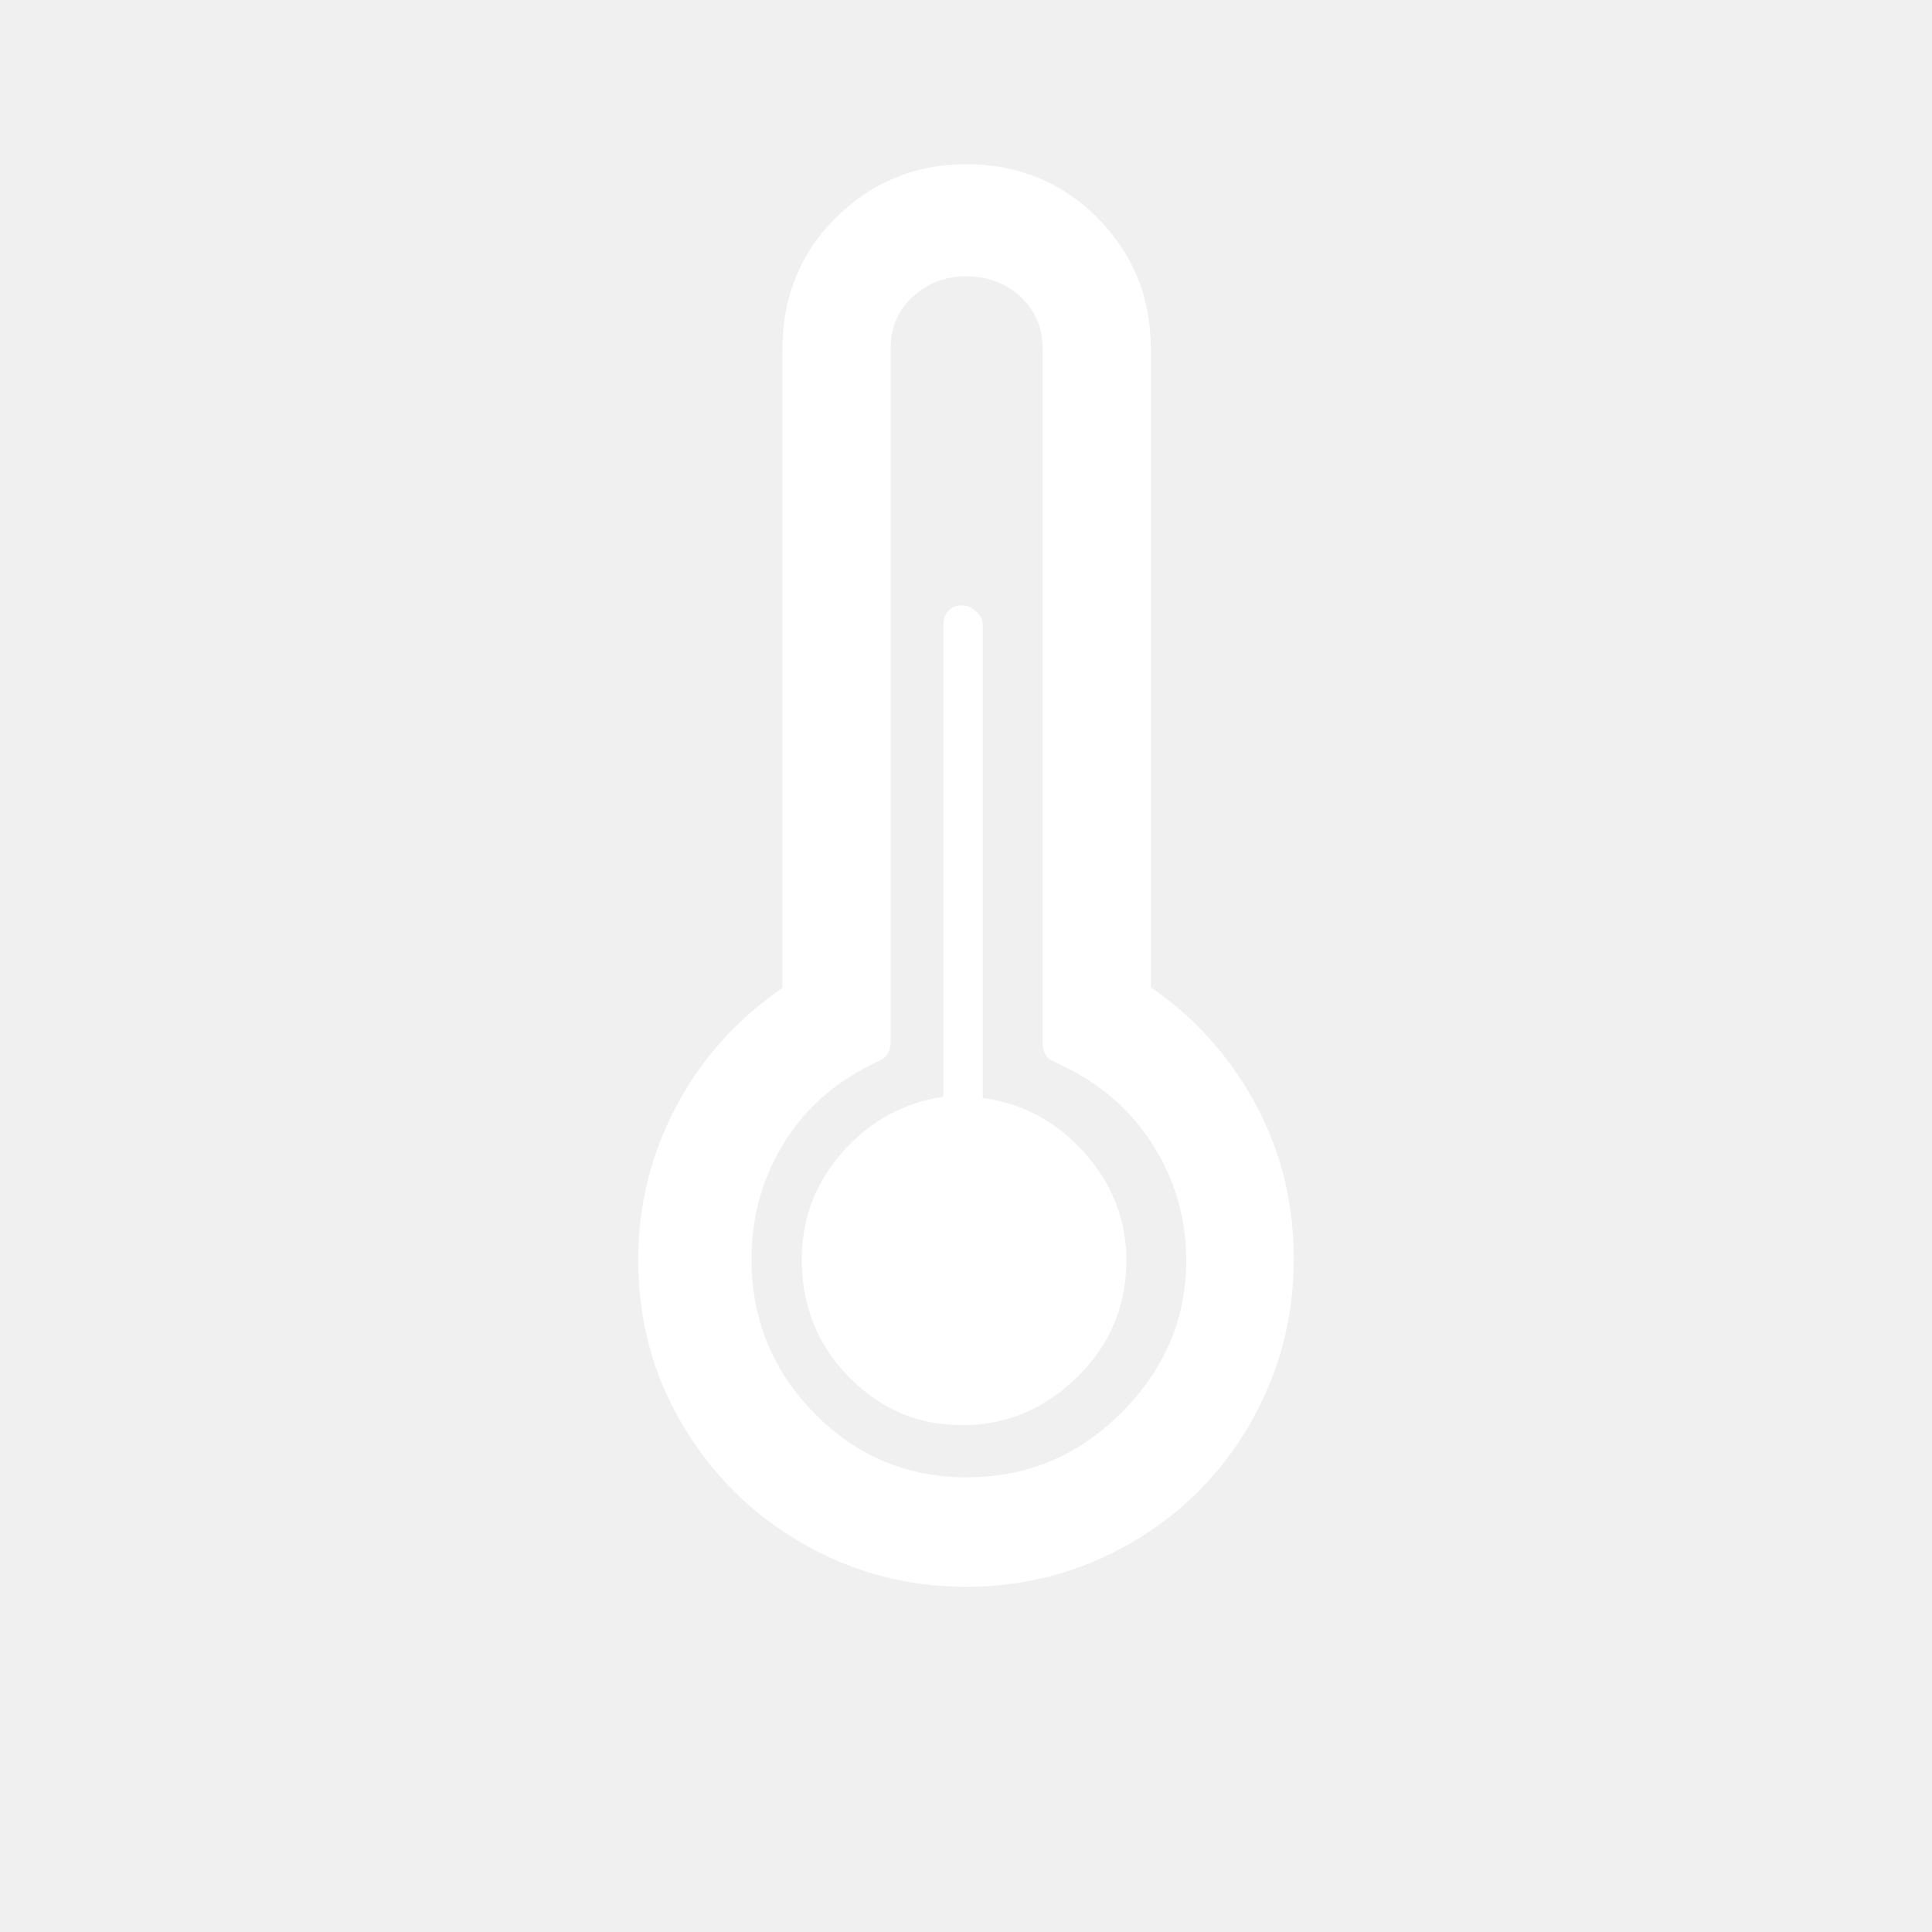
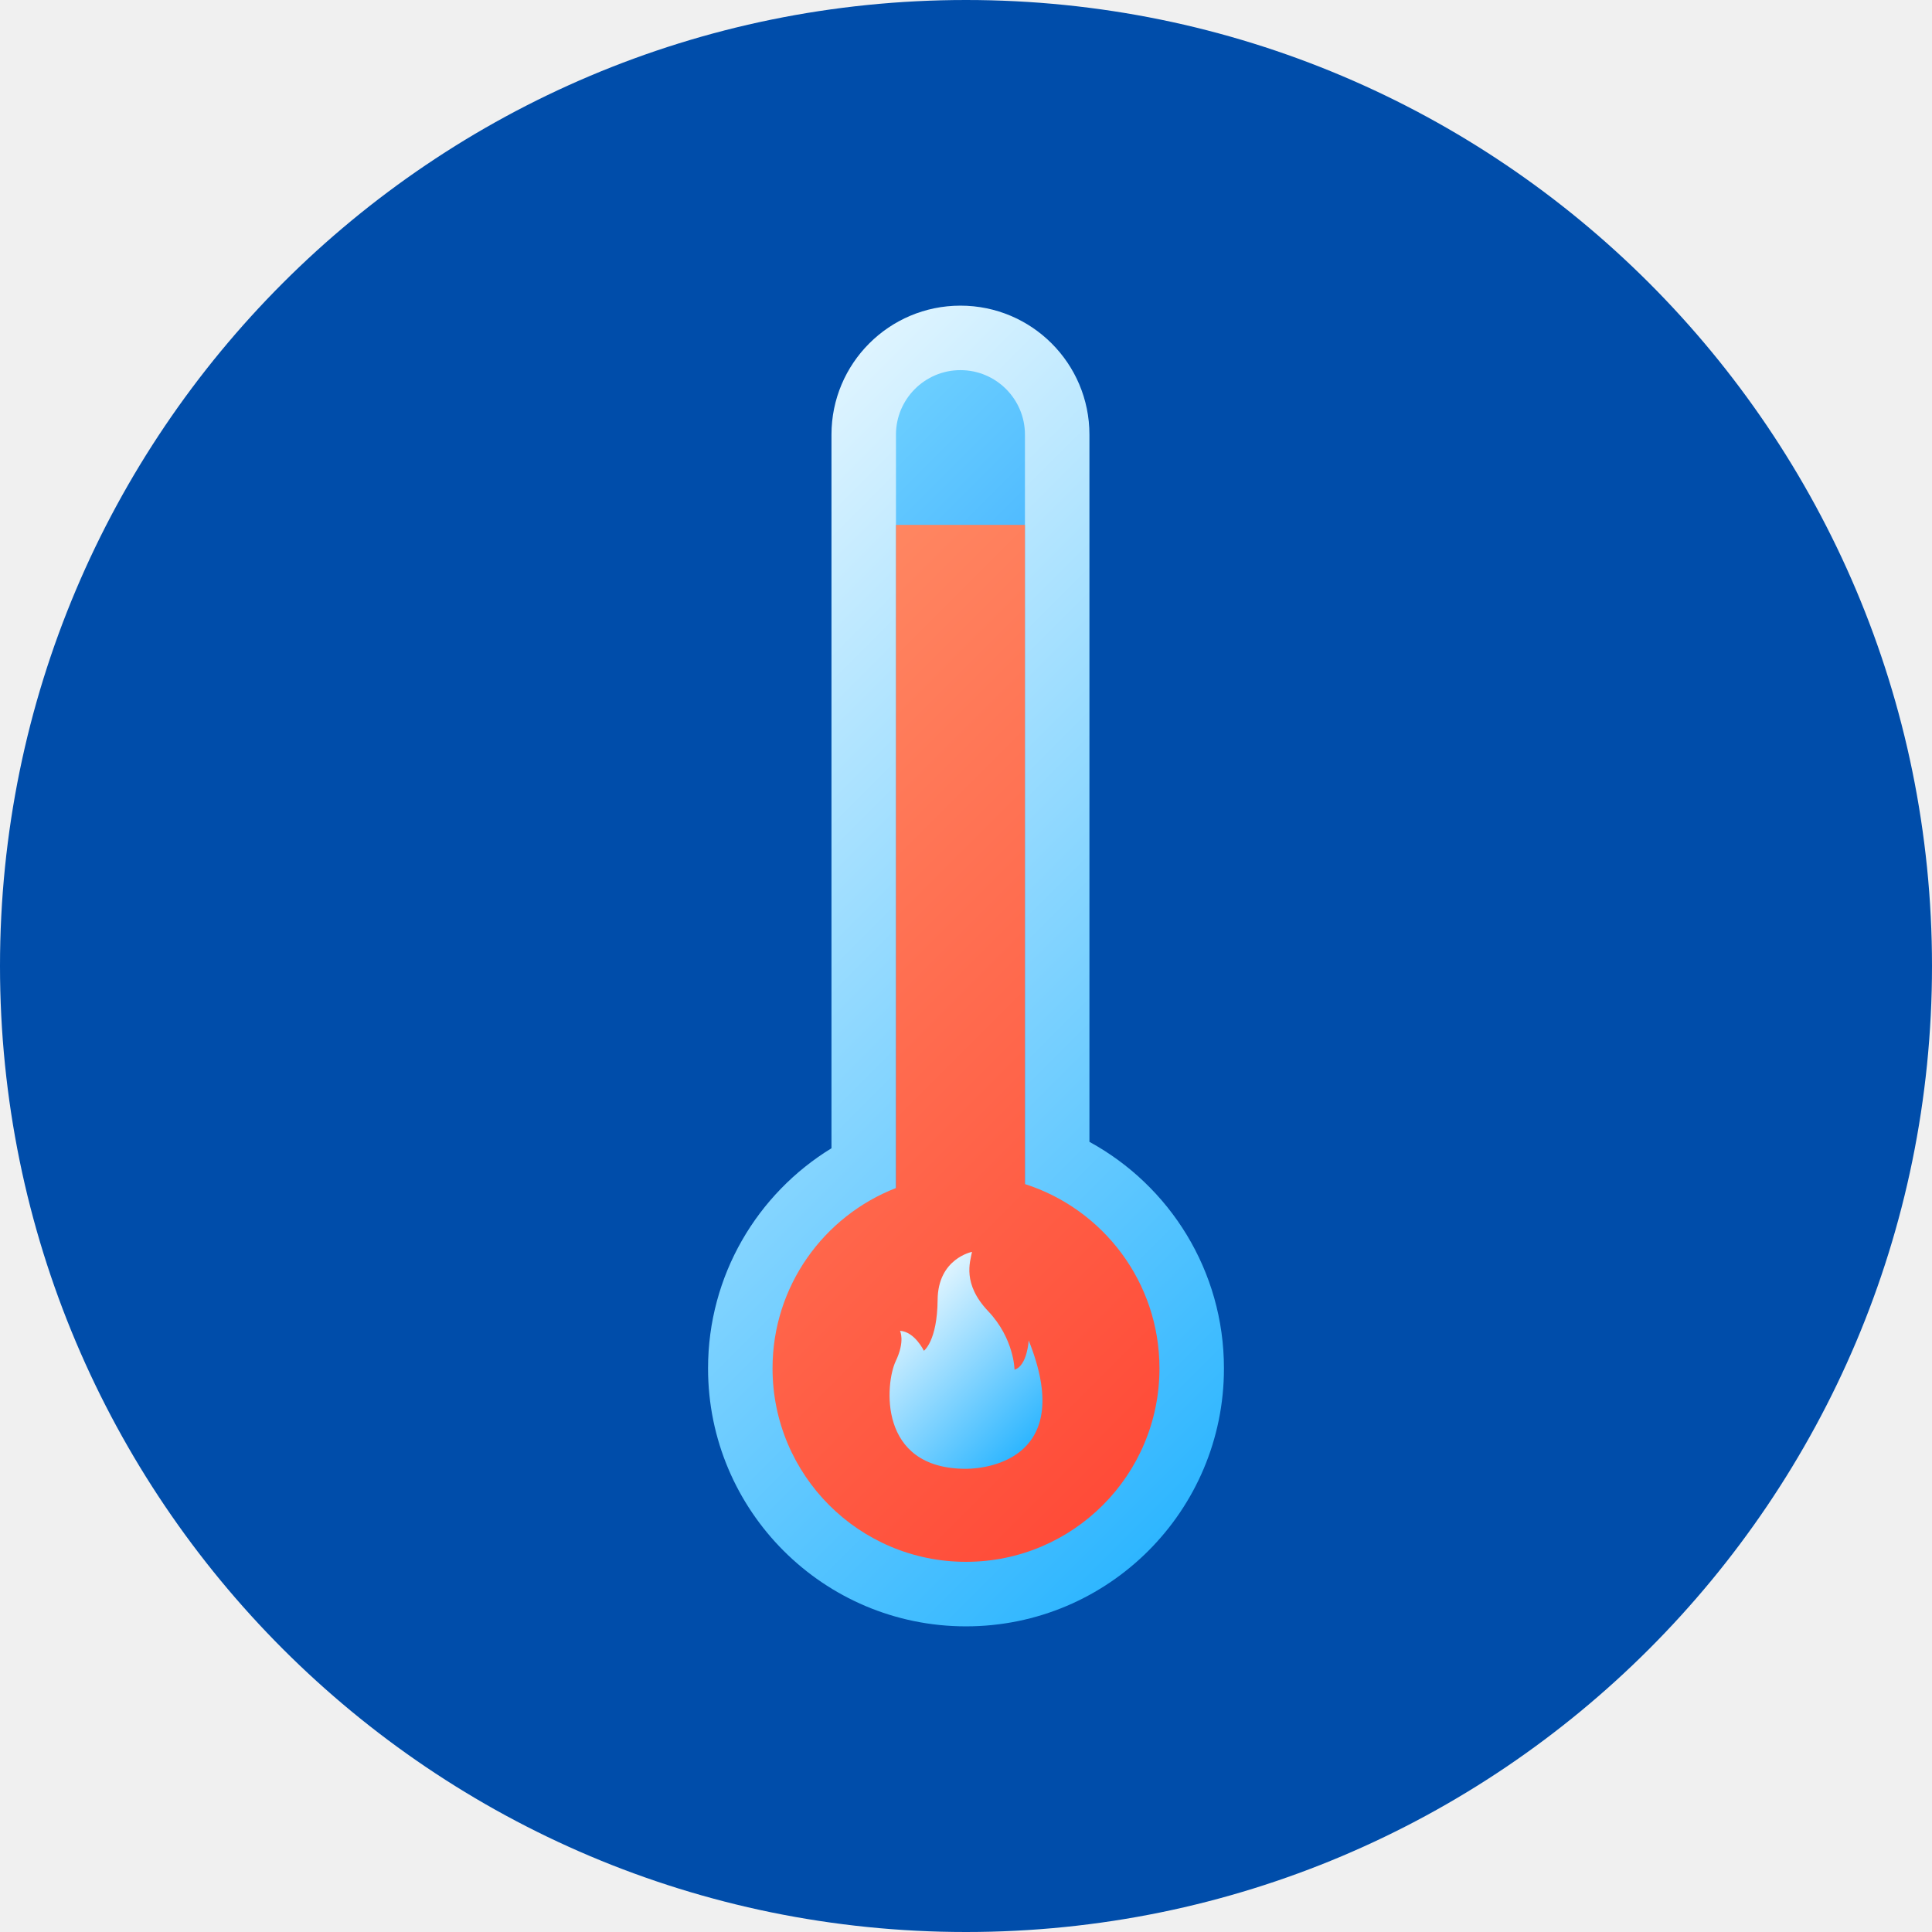
- <svg xmlns="http://www.w3.org/2000/svg" version="1.1" id="Layer_1" x="0px" y="0px" viewBox="0 0 30 30" style="enable-background:new 0 0 30 30;" xml:space="preserve">
-   <path fill="white" d="M9.91,19.56c0-0.85,0.2-1.64,0.59-2.38s0.94-1.35,1.65-1.84V5.42c0-0.8,0.27-1.48,0.82-2.03S14.2,2.55,15,2.55  c0.81,0,1.49,0.28,2.04,0.83c0.55,0.56,0.83,1.23,0.83,2.03v9.92c0.71,0.49,1.25,1.11,1.64,1.84s0.58,1.53,0.58,2.38  c0,0.92-0.23,1.78-0.68,2.56s-1.07,1.4-1.85,1.85s-1.63,0.68-2.56,0.68c-0.92,0-1.77-0.23-2.55-0.68s-1.4-1.07-1.86-1.85  S9.91,20.48,9.91,19.56z M11.67,19.56c0,0.93,0.33,1.73,0.98,2.39c0.65,0.66,1.44,0.99,2.36,0.99c0.93,0,1.73-0.33,2.4-1  s1.01-1.46,1.01-2.37c0-0.62-0.16-1.2-0.48-1.73c-0.32-0.53-0.76-0.94-1.32-1.23l-0.28-0.14c-0.1-0.04-0.15-0.14-0.15-0.29V5.42  c0-0.32-0.11-0.59-0.34-0.81C15.62,4.4,15.34,4.29,15,4.29c-0.32,0-0.6,0.11-0.83,0.32c-0.23,0.21-0.34,0.48-0.34,0.81v10.74  c0,0.15-0.05,0.25-0.14,0.29l-0.27,0.14c-0.55,0.29-0.98,0.7-1.29,1.23C11.82,18.35,11.67,18.92,11.67,19.56z M12.45,19.56  c0,0.71,0.24,1.32,0.73,1.82s1.07,0.75,1.76,0.75s1.28-0.25,1.79-0.75c0.51-0.5,0.76-1.11,0.76-1.81c0-0.63-0.22-1.19-0.65-1.67  c-0.43-0.48-0.96-0.77-1.58-0.85V9.69c0-0.06-0.03-0.13-0.1-0.19c-0.07-0.07-0.14-0.1-0.22-0.1c-0.09,0-0.16,0.03-0.21,0.08  c-0.05,0.06-0.08,0.12-0.08,0.21v7.34c-0.61,0.09-1.13,0.37-1.56,0.85C12.66,18.37,12.45,18.92,12.45,19.56z" />
+ <svg xmlns="http://www.w3.org/2000/svg" xmlns:xlink="http://www.w3.org/1999/xlink" id="Layer_2" viewBox="0 0 512 512" data-name="Layer 2">
+   <linearGradient id="linear-gradient" gradientUnits="userSpaceOnUse" x1="156.78" x2="353.75" y1="164.59" y2="361.56">
+     <stop offset="0" stop-color="#def4ff" />
+     <stop offset="1" stop-color="#2eb6ff" />
+   </linearGradient>
+   <linearGradient id="linear-gradient-2" gradientUnits="userSpaceOnUse" x1="188.57" x2="320.5" y1="156.98" y2="288.91">
+     <stop offset="0" stop-color="#6bceff" />
+     <stop offset="1" stop-color="#0084ff" />
+   </linearGradient>
+   <linearGradient id="linear-gradient-3" gradientUnits="userSpaceOnUse" x1="176.62" x2="333.92" y1="199.93" y2="357.23">
+     <stop offset="0" stop-color="#ff8661" />
+     <stop offset="1" stop-color="#ff4b38" />
+   </linearGradient>
+   <linearGradient id="linear-gradient-4" x1="239.17" x2="273.25" xlink:href="#linear-gradient" y1="347.81" y2="381.89" />
+   <g id="Icon">
+     <g id="_38" data-name="38">
+       <circle cx="256" cy="256" fill="#004daa" r="256" />
+       <path d="m288.71 302.6v-187.42c0-18.88-15.3-34.18-34.18-34.18-18.88 0-34.18 15.3-34.18 34.18v189.12c-19.62 12.01-32.71 33.65-32.71 58.34 0 37.75 30.61 68.36 68.36 68.36s68.36-30.61 68.36-68.36c0-25.9-14.41-48.44-35.65-60.04z" fill="url(#linear-gradient)" />
+       <path d="m254.53 98.09c9.43 0 17.09 7.66 17.09 17.09v222.6h-34.18v-222.6c0-9.43 7.66-17.09 17.09-17.09z" fill="url(#linear-gradient-2)" />
+       <path d="m271.62 313.8v-174.7h-34.18v175.74c-19.14 7.44-32.71 26.02-32.71 47.79 0 28.32 22.95 51.27 51.27 51.27s51.27-22.95 51.27-51.27c0-22.87-14.97-42.23-35.65-48.84z" fill="url(#linear-gradient-3)" />
+       <path d="m256.02 389.25c6.39-.01 28.97-3.22 16.59-34.02 0 0-.35 6.71-3.75 7.75 0 0-.08-8.22-6.97-15.49-6.9-7.27-4.82-13.03-4.3-15.73 0 0-9.02 1.75-9.11 12.7-.09 10.96-3.64 13.51-3.64 13.51s-2.41-5.05-6.33-5.29c0 0 1.41 2.71-1.13 8.03-2.74 5.71-4.94 28.58 18.64 28.54z" fill="url(#linear-gradient-4)" />
+     </g>
+   </g>
</svg>
